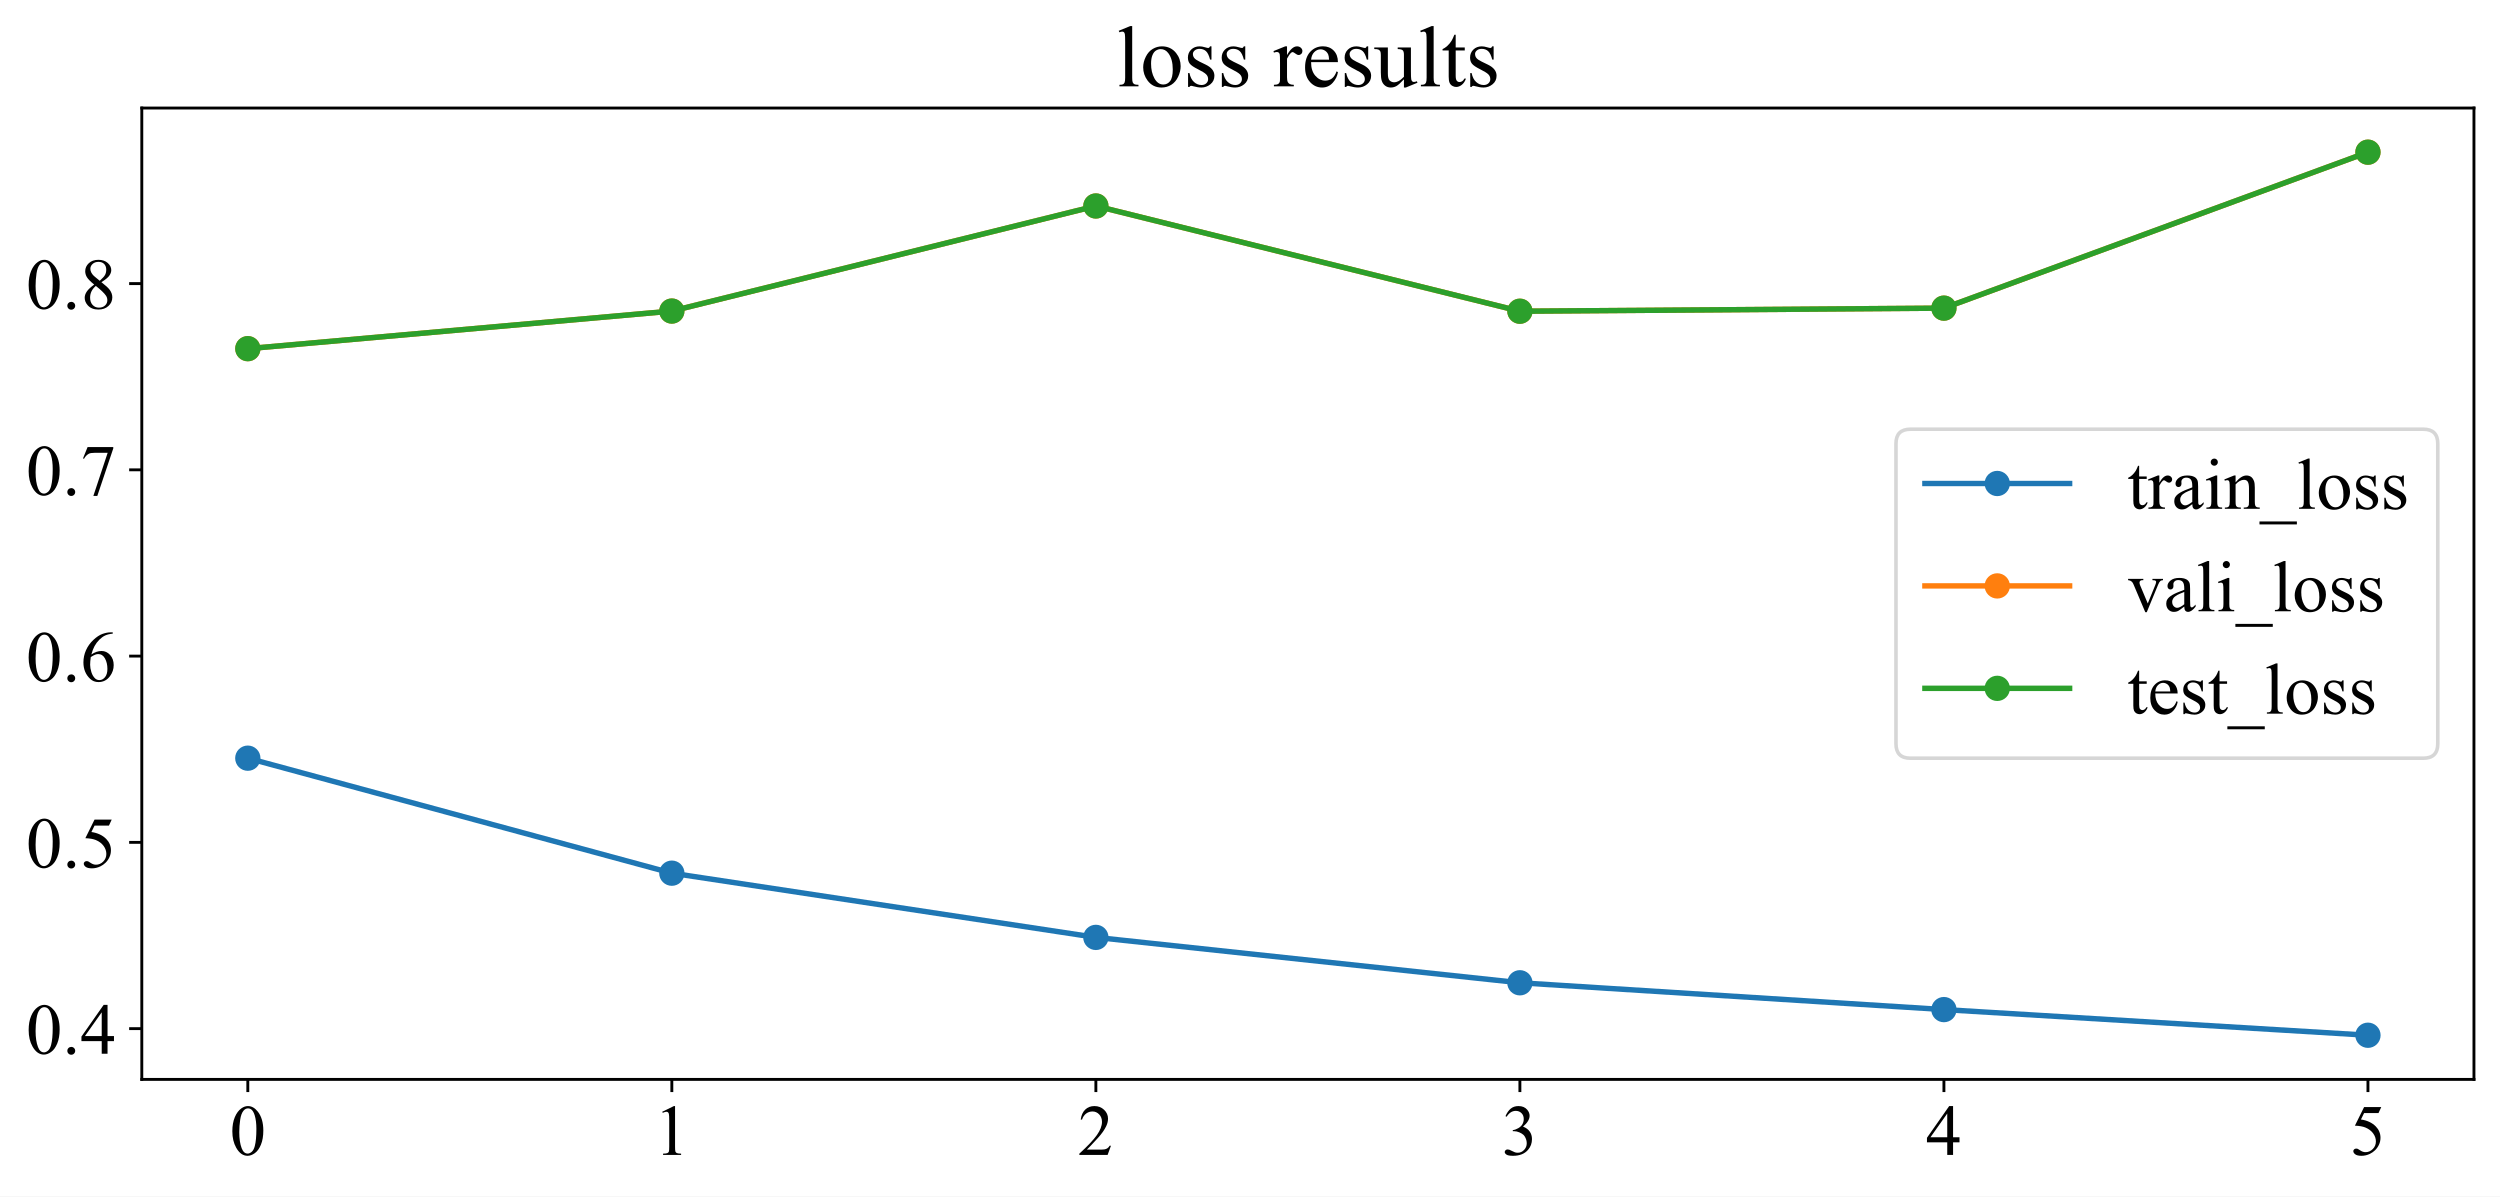
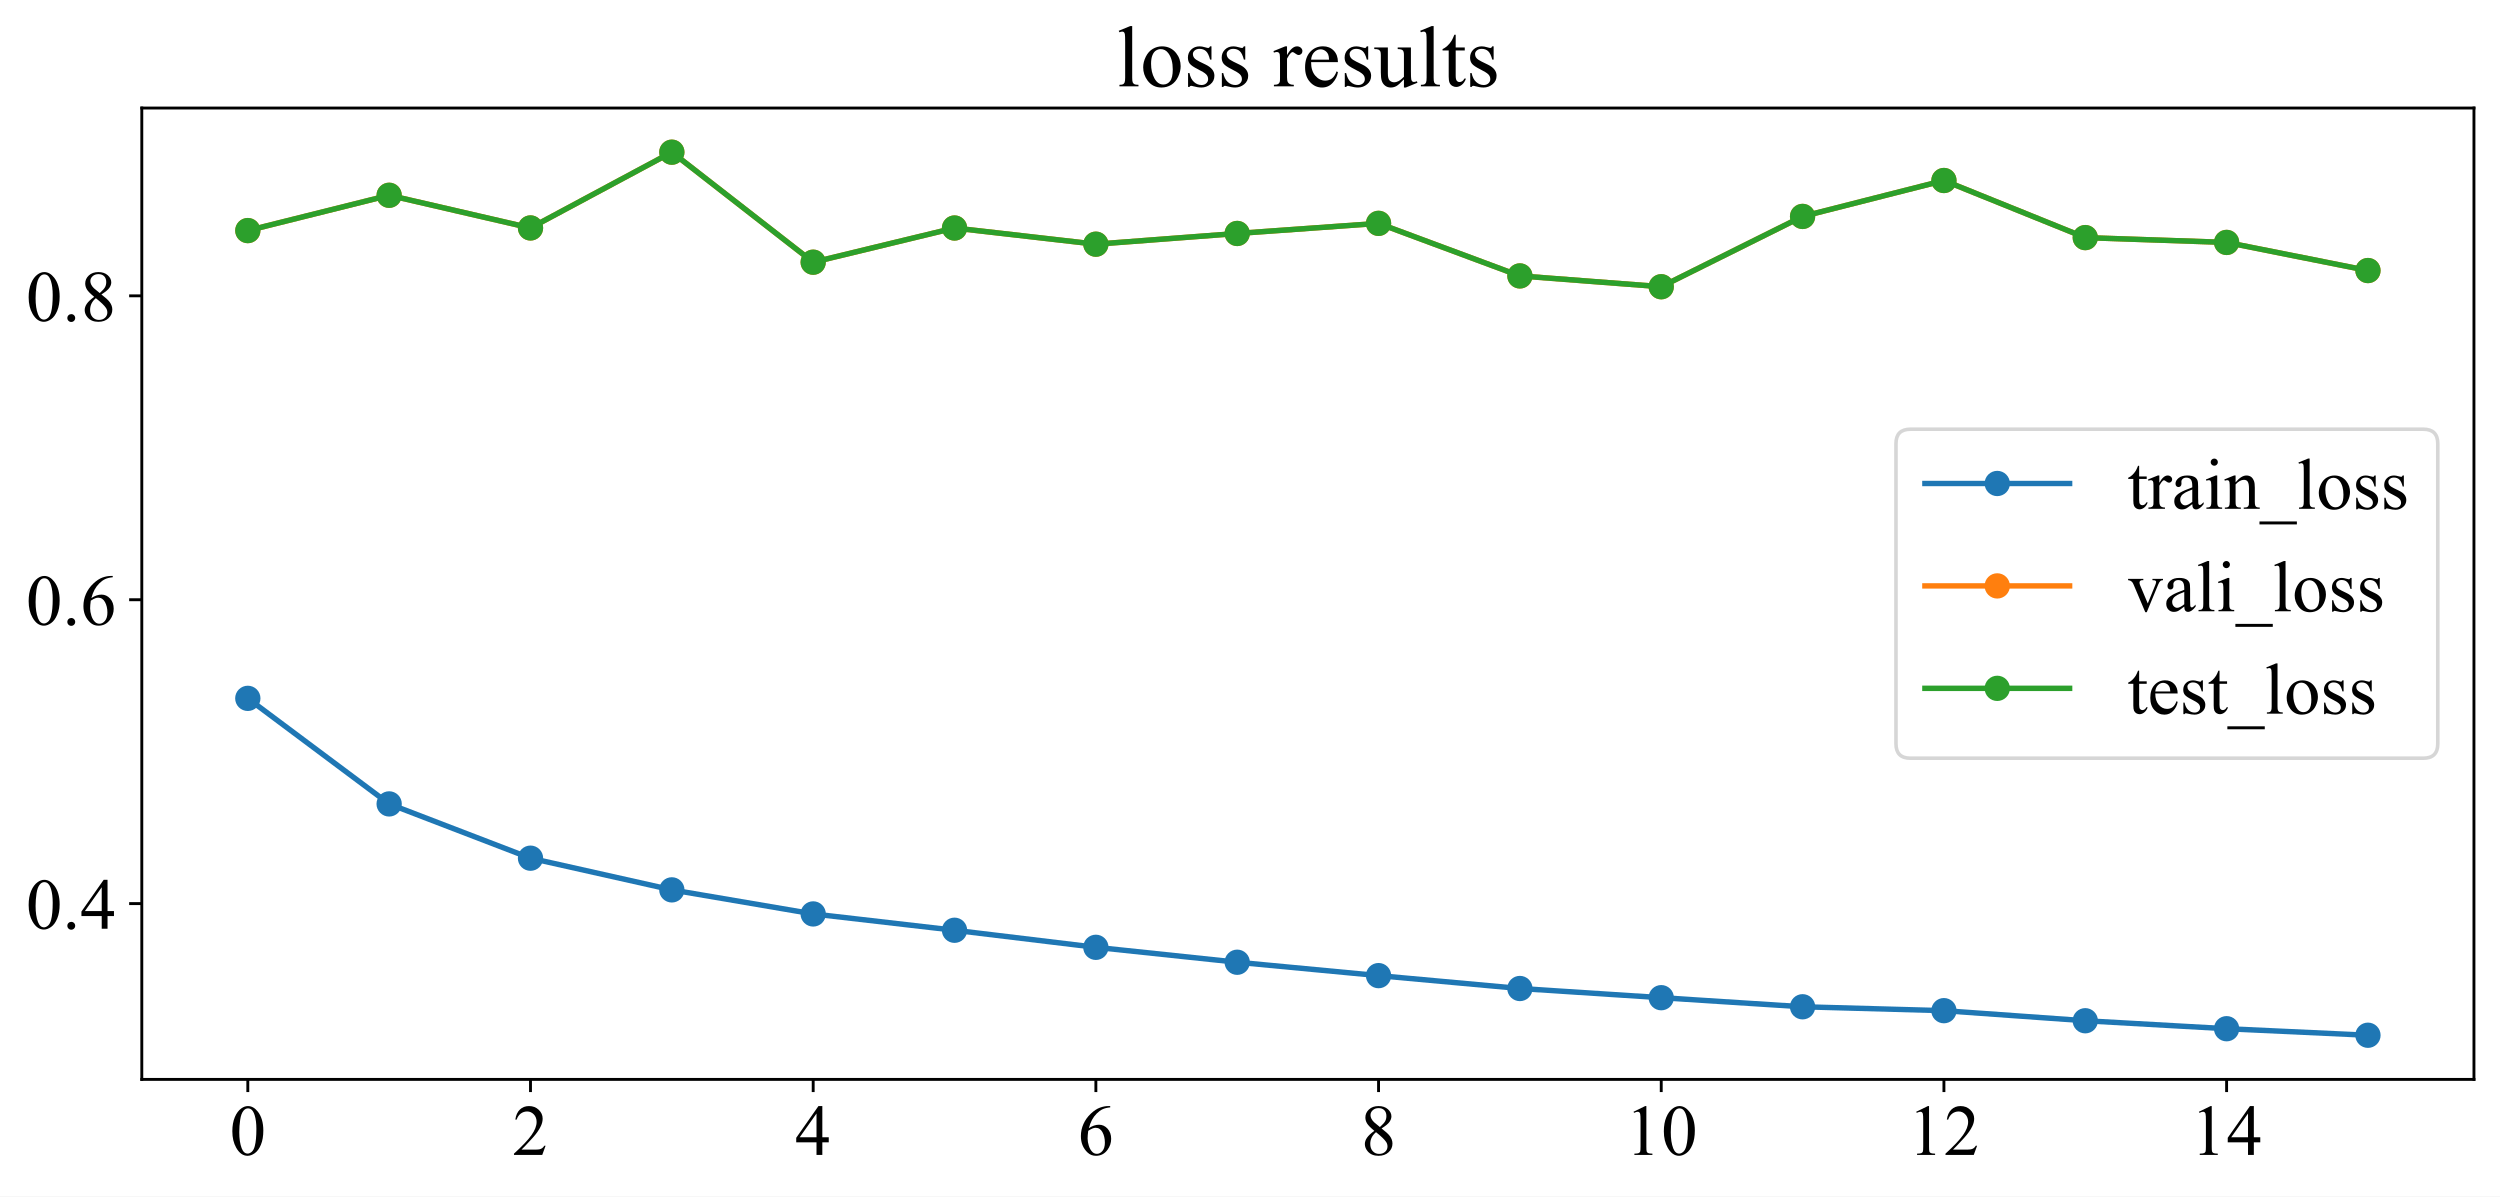
<svg xmlns="http://www.w3.org/2000/svg" xmlns:xlink="http://www.w3.org/1999/xlink" width="691.09pt" height="330.751pt" viewBox="0 0 691.09 330.751" version="1.1">
  <defs>
    <style type="text/css">*{stroke-linejoin: round; stroke-linecap: butt}</style>
  </defs>
  <g id="figure_1">
    <g id="patch_1">
      <path d="M 0 330.751  L 691.09 330.751  L 691.09 0  L 0 0  z " style="fill: #ffffff" />
    </g>
    <g id="axes_1">
      <g id="patch_2">
        <path d="M 39.2 298.385  L 683.89 298.385  L 683.89 29.865  L 39.2 29.865  z " style="fill: #ffffff" />
      </g>
      <g id="matplotlib.axis_1">
        <g id="xtick_1">
          <g id="line2d_1">
            <defs>
-               <path id="m1869de988a" d="M 0 0  L 0 3.5  " style="stroke: #000000; stroke-width: 0.8" />
+               <path id="mf4664dac27" d="M 0 0  L 0 3.5  " style="stroke: #000000; stroke-width: 0.8" />
            </defs>
            <g>
-               <use xlink:href="#m1869de988a" x="68.504" y="298.385" style="stroke: #000000; stroke-width: 0.8" />
+               <use xlink:href="#mf4664dac27" x="68.504" y="298.385" style="stroke: #000000; stroke-width: 0.8" />
            </g>
          </g>
          <g id="text_1">
            <g transform="translate(63.50409 319.2725) scale(0.2 -0.2)">
              <defs>
                <path id="TimesNewRomanPSMT-30" d="M 231 2094  Q 231 2819 450 3342  Q 669 3866 1031 4122  Q 1313 4325 1613 4325  Q 2100 4325 2488 3828  Q 2972 3213 2972 2159  Q 2972 1422 2759 906  Q 2547 391 2217 158  Q 1888 -75 1581 -75  Q 975 -75 572 641  Q 231 1244 231 2094  z M 844 2016  Q 844 1141 1059 588  Q 1238 122 1591 122  Q 1759 122 1940 273  Q 2122 425 2216 781  Q 2359 1319 2359 2297  Q 2359 3022 2209 3506  Q 2097 3866 1919 4016  Q 1791 4119 1609 4119  Q 1397 4119 1231 3928  Q 1006 3669 925 3112  Q 844 2556 844 2016  z " transform="scale(0.015625)" />
              </defs>
              <use xlink:href="#TimesNewRomanPSMT-30" />
            </g>
          </g>
        </g>
        <g id="xtick_2">
          <g id="line2d_2">
            <g>
-               <use xlink:href="#m1869de988a" x="185.72" y="298.385" style="stroke: #000000; stroke-width: 0.8" />
+               <use xlink:href="#mf4664dac27" x="146.648" y="298.385" style="stroke: #000000; stroke-width: 0.8" />
            </g>
          </g>
          <g id="text_2">
-             <g transform="translate(180.7205 319.2725) scale(0.2 -0.2)">
-               <defs>
-                 <path id="TimesNewRomanPSMT-31" d="M 750 3822  L 1781 4325  L 1884 4325  L 1884 747  Q 1884 391 1914 303  Q 1944 216 2037 169  Q 2131 122 2419 116  L 2419 0  L 825 0  L 825 116  Q 1125 122 1212 167  Q 1300 213 1334 289  Q 1369 366 1369 747  L 1369 3034  Q 1369 3497 1338 3628  Q 1316 3728 1258 3775  Q 1200 3822 1119 3822  Q 1003 3822 797 3725  L 750 3822  z " transform="scale(0.015625)" />
-               </defs>
-               <use xlink:href="#TimesNewRomanPSMT-31" />
+             <g transform="translate(141.6483 319.2725) scale(0.2 -0.2)">
+               <defs>
+                 <path id="TimesNewRomanPSMT-32" d="M 2934 816  L 2638 0  L 138 0  L 138 116  Q 1241 1122 1691 1759  Q 2141 2397 2141 2925  Q 2141 3328 1894 3587  Q 1647 3847 1303 3847  Q 991 3847 742 3664  Q 494 3481 375 3128  L 259 3128  Q 338 3706 661 4015  Q 984 4325 1469 4325  Q 1984 4325 2329 3994  Q 2675 3663 2675 3213  Q 2675 2891 2525 2569  Q 2294 2063 1775 1497  Q 997 647 803 472  L 1909 472  Q 2247 472 2383 497  Q 2519 522 2628 598  Q 2738 675 2819 816  L 2934 816  z " transform="scale(0.015625)" />
+               </defs>
+               <use xlink:href="#TimesNewRomanPSMT-32" />
            </g>
          </g>
        </g>
        <g id="xtick_3">
          <g id="line2d_3">
            <g>
-               <use xlink:href="#m1869de988a" x="302.937" y="298.385" style="stroke: #000000; stroke-width: 0.8" />
+               <use xlink:href="#mf4664dac27" x="224.793" y="298.385" style="stroke: #000000; stroke-width: 0.8" />
            </g>
          </g>
          <g id="text_3">
-             <g transform="translate(297.9368 319.2725) scale(0.2 -0.2)">
-               <defs>
-                 <path id="TimesNewRomanPSMT-32" d="M 2934 816  L 2638 0  L 138 0  L 138 116  Q 1241 1122 1691 1759  Q 2141 2397 2141 2925  Q 2141 3328 1894 3587  Q 1647 3847 1303 3847  Q 991 3847 742 3664  Q 494 3481 375 3128  L 259 3128  Q 338 3706 661 4015  Q 984 4325 1469 4325  Q 1984 4325 2329 3994  Q 2675 3663 2675 3213  Q 2675 2891 2525 2569  Q 2294 2063 1775 1497  Q 997 647 803 472  L 1909 472  Q 2247 472 2383 497  Q 2519 522 2628 598  Q 2738 675 2819 816  L 2934 816  z " transform="scale(0.015625)" />
-               </defs>
-               <use xlink:href="#TimesNewRomanPSMT-32" />
+             <g transform="translate(219.7926 319.2725) scale(0.2 -0.2)">
+               <defs>
+                 <path id="TimesNewRomanPSMT-34" d="M 2978 1563  L 2978 1119  L 2409 1119  L 2409 0  L 1894 0  L 1894 1119  L 100 1119  L 100 1519  L 2066 4325  L 2409 4325  L 2409 1563  L 2978 1563  z M 1894 1563  L 1894 3666  L 406 1563  L 1894 1563  z " transform="scale(0.015625)" />
+               </defs>
+               <use xlink:href="#TimesNewRomanPSMT-34" />
            </g>
          </g>
        </g>
        <g id="xtick_4">
          <g id="line2d_4">
            <g>
-               <use xlink:href="#m1869de988a" x="420.153" y="298.385" style="stroke: #000000; stroke-width: 0.8" />
+               <use xlink:href="#mf4664dac27" x="302.937" y="298.385" style="stroke: #000000; stroke-width: 0.8" />
            </g>
          </g>
          <g id="text_4">
-             <g transform="translate(415.1532 319.2725) scale(0.2 -0.2)">
-               <defs>
-                 <path id="TimesNewRomanPSMT-33" d="M 325 3431  Q 506 3859 782 4092  Q 1059 4325 1472 4325  Q 1981 4325 2253 3994  Q 2459 3747 2459 3466  Q 2459 3003 1878 2509  Q 2269 2356 2469 2072  Q 2669 1788 2669 1403  Q 2669 853 2319 450  Q 1863 -75 997 -75  Q 569 -75 414 31  Q 259 138 259 259  Q 259 350 332 419  Q 406 488 509 488  Q 588 488 669 463  Q 722 447 909 348  Q 1097 250 1169 231  Q 1284 197 1416 197  Q 1734 197 1970 444  Q 2206 691 2206 1028  Q 2206 1275 2097 1509  Q 2016 1684 1919 1775  Q 1784 1900 1550 2001  Q 1316 2103 1072 2103  L 972 2103  L 972 2197  Q 1219 2228 1467 2375  Q 1716 2522 1828 2728  Q 1941 2934 1941 3181  Q 1941 3503 1739 3701  Q 1538 3900 1238 3900  Q 753 3900 428 3381  L 325 3431  z " transform="scale(0.015625)" />
-               </defs>
-               <use xlink:href="#TimesNewRomanPSMT-33" />
+             <g transform="translate(297.9368 319.2725) scale(0.2 -0.2)">
+               <defs>
+                 <path id="TimesNewRomanPSMT-36" d="M 2869 4325  L 2869 4209  Q 2456 4169 2195 4045  Q 1934 3922 1679 3669  Q 1425 3416 1258 3105  Q 1091 2794 978 2366  Q 1428 2675 1881 2675  Q 2316 2675 2634 2325  Q 2953 1975 2953 1425  Q 2953 894 2631 456  Q 2244 -75 1606 -75  Q 1172 -75 869 213  Q 275 772 275 1663  Q 275 2231 503 2743  Q 731 3256 1154 3653  Q 1578 4050 1965 4187  Q 2353 4325 2688 4325  L 2869 4325  z M 925 2138  Q 869 1716 869 1456  Q 869 1156 980 804  Q 1091 453 1309 247  Q 1469 100 1697 100  Q 1969 100 2183 356  Q 2397 613 2397 1088  Q 2397 1622 2184 2012  Q 1972 2403 1581 2403  Q 1463 2403 1327 2353  Q 1191 2303 925 2138  z " transform="scale(0.015625)" />
+               </defs>
+               <use xlink:href="#TimesNewRomanPSMT-36" />
            </g>
          </g>
        </g>
        <g id="xtick_5">
          <g id="line2d_5">
            <g>
-               <use xlink:href="#m1869de988a" x="537.37" y="298.385" style="stroke: #000000; stroke-width: 0.8" />
+               <use xlink:href="#mf4664dac27" x="381.081" y="298.385" style="stroke: #000000; stroke-width: 0.8" />
            </g>
          </g>
          <g id="text_5">
-             <g transform="translate(532.3695 319.2725) scale(0.2 -0.2)">
-               <defs>
-                 <path id="TimesNewRomanPSMT-34" d="M 2978 1563  L 2978 1119  L 2409 1119  L 2409 0  L 1894 0  L 1894 1119  L 100 1119  L 100 1519  L 2066 4325  L 2409 4325  L 2409 1563  L 2978 1563  z M 1894 1563  L 1894 3666  L 406 1563  L 1894 1563  z " transform="scale(0.015625)" />
-               </defs>
-               <use xlink:href="#TimesNewRomanPSMT-34" />
+             <g transform="translate(376.0811 319.2725) scale(0.2 -0.2)">
+               <defs>
+                 <path id="TimesNewRomanPSMT-38" d="M 1228 2134  Q 725 2547 579 2797  Q 434 3047 434 3316  Q 434 3728 753 4026  Q 1072 4325 1600 4325  Q 2113 4325 2425 4047  Q 2738 3769 2738 3413  Q 2738 3175 2569 2928  Q 2400 2681 1866 2347  Q 2416 1922 2594 1678  Q 2831 1359 2831 1006  Q 2831 559 2490 242  Q 2150 -75 1597 -75  Q 994 -75 656 303  Q 388 606 388 966  Q 388 1247 577 1523  Q 766 1800 1228 2134  z M 1719 2469  Q 2094 2806 2194 3001  Q 2294 3197 2294 3444  Q 2294 3772 2109 3958  Q 1925 4144 1606 4144  Q 1288 4144 1088 3959  Q 888 3775 888 3528  Q 888 3366 970 3203  Q 1053 3041 1206 2894  L 1719 2469  z M 1375 2016  Q 1116 1797 991 1539  Q 866 1281 866 981  Q 866 578 1086 336  Q 1306 94 1647 94  Q 1984 94 2187 284  Q 2391 475 2391 747  Q 2391 972 2272 1150  Q 2050 1481 1375 2016  z " transform="scale(0.015625)" />
+               </defs>
+               <use xlink:href="#TimesNewRomanPSMT-38" />
            </g>
          </g>
        </g>
        <g id="xtick_6">
          <g id="line2d_6">
            <g>
-               <use xlink:href="#m1869de988a" x="654.586" y="298.385" style="stroke: #000000; stroke-width: 0.8" />
+               <use xlink:href="#mf4664dac27" x="459.225" y="298.385" style="stroke: #000000; stroke-width: 0.8" />
            </g>
          </g>
          <g id="text_6">
-             <g transform="translate(649.5859 319.2725) scale(0.2 -0.2)">
-               <defs>
-                 <path id="TimesNewRomanPSMT-35" d="M 2778 4238  L 2534 3706  L 1259 3706  L 981 3138  Q 1809 3016 2294 2522  Q 2709 2097 2709 1522  Q 2709 1188 2573 903  Q 2438 619 2231 419  Q 2025 219 1772 97  Q 1413 -75 1034 -75  Q 653 -75 479 54  Q 306 184 306 341  Q 306 428 378 495  Q 450 563 559 563  Q 641 563 702 538  Q 763 513 909 409  Q 1144 247 1384 247  Q 1750 247 2026 523  Q 2303 800 2303 1197  Q 2303 1581 2056 1914  Q 1809 2247 1375 2428  Q 1034 2569 447 2591  L 1259 4238  L 2778 4238  z " transform="scale(0.015625)" />
-               </defs>
-               <use xlink:href="#TimesNewRomanPSMT-35" />
+             <g transform="translate(449.2253 319.2725) scale(0.2 -0.2)">
+               <defs>
+                 <path id="TimesNewRomanPSMT-31" d="M 750 3822  L 1781 4325  L 1884 4325  L 1884 747  Q 1884 391 1914 303  Q 1944 216 2037 169  Q 2131 122 2419 116  L 2419 0  L 825 0  L 825 116  Q 1125 122 1212 167  Q 1300 213 1334 289  Q 1369 366 1369 747  L 1369 3034  Q 1369 3497 1338 3628  Q 1316 3728 1258 3775  Q 1200 3822 1119 3822  Q 1003 3822 797 3725  L 750 3822  z " transform="scale(0.015625)" />
+               </defs>
+               <use xlink:href="#TimesNewRomanPSMT-31" />
+               <use xlink:href="#TimesNewRomanPSMT-30" x="50" />
+             </g>
+           </g>
+         </g>
+         <g id="xtick_7">
+           <g id="line2d_7">
+             <g>
+               <use xlink:href="#mf4664dac27" x="537.37" y="298.385" style="stroke: #000000; stroke-width: 0.8" />
+             </g>
+           </g>
+           <g id="text_7">
+             <g transform="translate(527.3695 319.2725) scale(0.2 -0.2)">
+               <use xlink:href="#TimesNewRomanPSMT-31" />
+               <use xlink:href="#TimesNewRomanPSMT-32" x="50" />
+             </g>
+           </g>
+         </g>
+         <g id="xtick_8">
+           <g id="line2d_8">
+             <g>
+               <use xlink:href="#mf4664dac27" x="615.514" y="298.385" style="stroke: #000000; stroke-width: 0.8" />
+             </g>
+           </g>
+           <g id="text_8">
+             <g transform="translate(605.5138 319.2725) scale(0.2 -0.2)">
+               <use xlink:href="#TimesNewRomanPSMT-31" />
+               <use xlink:href="#TimesNewRomanPSMT-34" x="50" />
            </g>
          </g>
        </g>
      </g>
      <g id="matplotlib.axis_2">
        <g id="ytick_1">
-           <g id="line2d_7">
+           <g id="line2d_9">
            <defs>
-               <path id="m73ddacbae9" d="M 0 0  L -3.5 0  " style="stroke: #000000; stroke-width: 0.8" />
+               <path id="m2945aec5db" d="M 0 0  L -3.5 0  " style="stroke: #000000; stroke-width: 0.8" />
            </defs>
            <g>
-               <use xlink:href="#m73ddacbae9" x="39.2" y="284.352" style="stroke: #000000; stroke-width: 0.8" />
-             </g>
-           </g>
-           <g id="text_7">
-             <g transform="translate(7.2 291.2953) scale(0.2 -0.2)">
+               <use xlink:href="#m2945aec5db" x="39.2" y="249.787" style="stroke: #000000; stroke-width: 0.8" />
+             </g>
+           </g>
+           <g id="text_9">
+             <g transform="translate(7.2 256.731) scale(0.2 -0.2)">
              <defs>
                <path id="TimesNewRomanPSMT-2e" d="M 800 606  Q 947 606 1047 504  Q 1147 403 1147 259  Q 1147 116 1045 14  Q 944 -88 800 -88  Q 656 -88 554 14  Q 453 116 453 259  Q 453 406 554 506  Q 656 606 800 606  z " transform="scale(0.015625)" />
              </defs>
              <use xlink:href="#TimesNewRomanPSMT-30" />
              <use xlink:href="#TimesNewRomanPSMT-2e" x="50" />
              <use xlink:href="#TimesNewRomanPSMT-34" x="75" />
            </g>
          </g>
        </g>
        <g id="ytick_2">
-           <g id="line2d_8">
-             <g>
-               <use xlink:href="#m73ddacbae9" x="39.2" y="232.862" style="stroke: #000000; stroke-width: 0.8" />
-             </g>
-           </g>
-           <g id="text_8">
-             <g transform="translate(7.2 239.806) scale(0.2 -0.2)">
-               <use xlink:href="#TimesNewRomanPSMT-30" />
-               <use xlink:href="#TimesNewRomanPSMT-2e" x="50" />
-               <use xlink:href="#TimesNewRomanPSMT-35" x="75" />
-             </g>
-           </g>
-         </g>
-         <g id="ytick_3">
-           <g id="line2d_9">
-             <g>
-               <use xlink:href="#m73ddacbae9" x="39.2" y="181.373" style="stroke: #000000; stroke-width: 0.8" />
-             </g>
-           </g>
-           <g id="text_9">
-             <g transform="translate(7.2 188.3167) scale(0.2 -0.2)">
-               <defs>
-                 <path id="TimesNewRomanPSMT-36" d="M 2869 4325  L 2869 4209  Q 2456 4169 2195 4045  Q 1934 3922 1679 3669  Q 1425 3416 1258 3105  Q 1091 2794 978 2366  Q 1428 2675 1881 2675  Q 2316 2675 2634 2325  Q 2953 1975 2953 1425  Q 2953 894 2631 456  Q 2244 -75 1606 -75  Q 1172 -75 869 213  Q 275 772 275 1663  Q 275 2231 503 2743  Q 731 3256 1154 3653  Q 1578 4050 1965 4187  Q 2353 4325 2688 4325  L 2869 4325  z M 925 2138  Q 869 1716 869 1456  Q 869 1156 980 804  Q 1091 453 1309 247  Q 1469 100 1697 100  Q 1969 100 2183 356  Q 2397 613 2397 1088  Q 2397 1622 2184 2012  Q 1972 2403 1581 2403  Q 1463 2403 1327 2353  Q 1191 2303 925 2138  z " transform="scale(0.015625)" />
-               </defs>
+           <g id="line2d_10">
+             <g>
+               <use xlink:href="#m2945aec5db" x="39.2" y="165.786" style="stroke: #000000; stroke-width: 0.8" />
+             </g>
+           </g>
+           <g id="text_10">
+             <g transform="translate(7.2 172.7296) scale(0.2 -0.2)">
              <use xlink:href="#TimesNewRomanPSMT-30" />
              <use xlink:href="#TimesNewRomanPSMT-2e" x="50" />
              <use xlink:href="#TimesNewRomanPSMT-36" x="75" />
            </g>
          </g>
        </g>
-         <g id="ytick_4">
-           <g id="line2d_10">
-             <g>
-               <use xlink:href="#m73ddacbae9" x="39.2" y="129.884" style="stroke: #000000; stroke-width: 0.8" />
-             </g>
-           </g>
-           <g id="text_10">
-             <g transform="translate(7.2 136.8274) scale(0.2 -0.2)">
-               <defs>
-                 <path id="TimesNewRomanPSMT-37" d="M 644 4238  L 2916 4238  L 2916 4119  L 1503 -88  L 1153 -88  L 2419 3728  L 1253 3728  Q 900 3728 750 3644  Q 488 3500 328 3200  L 238 3234  L 644 4238  z " transform="scale(0.015625)" />
-               </defs>
-               <use xlink:href="#TimesNewRomanPSMT-30" />
-               <use xlink:href="#TimesNewRomanPSMT-2e" x="50" />
-               <use xlink:href="#TimesNewRomanPSMT-37" x="75" />
-             </g>
-           </g>
-         </g>
-         <g id="ytick_5">
+         <g id="ytick_3">
          <g id="line2d_11">
            <g>
-               <use xlink:href="#m73ddacbae9" x="39.2" y="78.394" style="stroke: #000000; stroke-width: 0.8" />
+               <use xlink:href="#m2945aec5db" x="39.2" y="81.784" style="stroke: #000000; stroke-width: 0.8" />
            </g>
          </g>
          <g id="text_11">
-             <g transform="translate(7.2 85.33814) scale(0.2 -0.2)">
-               <defs>
-                 <path id="TimesNewRomanPSMT-38" d="M 1228 2134  Q 725 2547 579 2797  Q 434 3047 434 3316  Q 434 3728 753 4026  Q 1072 4325 1600 4325  Q 2113 4325 2425 4047  Q 2738 3769 2738 3413  Q 2738 3175 2569 2928  Q 2400 2681 1866 2347  Q 2416 1922 2594 1678  Q 2831 1359 2831 1006  Q 2831 559 2490 242  Q 2150 -75 1597 -75  Q 994 -75 656 303  Q 388 606 388 966  Q 388 1247 577 1523  Q 766 1800 1228 2134  z M 1719 2469  Q 2094 2806 2194 3001  Q 2294 3197 2294 3444  Q 2294 3772 2109 3958  Q 1925 4144 1606 4144  Q 1288 4144 1088 3959  Q 888 3775 888 3528  Q 888 3366 970 3203  Q 1053 3041 1206 2894  L 1719 2469  z M 1375 2016  Q 1116 1797 991 1539  Q 866 1281 866 981  Q 866 578 1086 336  Q 1306 94 1647 94  Q 1984 94 2187 284  Q 2391 475 2391 747  Q 2391 972 2272 1150  Q 2050 1481 1375 2016  z " transform="scale(0.015625)" />
-               </defs>
+             <g transform="translate(7.2 88.72811) scale(0.2 -0.2)">
              <use xlink:href="#TimesNewRomanPSMT-30" />
              <use xlink:href="#TimesNewRomanPSMT-2e" x="50" />
              <use xlink:href="#TimesNewRomanPSMT-38" x="75" />
            </g>
          </g>
        </g>
      </g>
      <g id="line2d_12">
-         <path d="M 68.504 209.589  L 185.72 241.379  L 302.937 259.13  L 420.153 271.676  L 537.37 279.089  L 654.586 286.18  " clip-path="url(#pbd0ec3afea)" style="fill: none; stroke: #1f77b4; stroke-width: 1.5; stroke-linecap: square" />
+         <path d="M 68.504 193.051  L 107.576 222.231  L 146.648 237.235  L 185.72 245.993  L 224.793 252.646  L 263.865 257.157  L 302.937 261.875  L 342.009 266  L 381.081 269.698  L 420.153 273.259  L 459.225 275.798  L 498.297 278.31  L 537.37 279.385  L 576.442 282.172  L 615.514 284.375  L 654.586 286.18  " clip-path="url(#p3dda817170)" style="fill: none; stroke: #1f77b4; stroke-width: 1.5; stroke-linecap: square" />
        <defs>
-           <path id="m044baeaef3" d="M 0 3  C 0.796 3 1.559 2.684 2.121 2.121  C 2.684 1.559 3 0.796 3 0  C 3 -0.796 2.684 -1.559 2.121 -2.121  C 1.559 -2.684 0.796 -3 0 -3  C -0.796 -3 -1.559 -2.684 -2.121 -2.121  C -2.684 -1.559 -3 -0.796 -3 0  C -3 0.796 -2.684 1.559 -2.121 2.121  C -1.559 2.684 -0.796 3 0 3  z " style="stroke: #1f77b4" />
+           <path id="m3fea35e88d" d="M 0 3  C 0.796 3 1.559 2.684 2.121 2.121  C 2.684 1.559 3 0.796 3 0  C 3 -0.796 2.684 -1.559 2.121 -2.121  C 1.559 -2.684 0.796 -3 0 -3  C -0.796 -3 -1.559 -2.684 -2.121 -2.121  C -2.684 -1.559 -3 -0.796 -3 0  C -3 0.796 -2.684 1.559 -2.121 2.121  C -1.559 2.684 -0.796 3 0 3  z " style="stroke: #1f77b4" />
        </defs>
-         <g clip-path="url(#pbd0ec3afea)">
-           <use xlink:href="#m044baeaef3" x="68.504" y="209.589" style="fill: #1f77b4; stroke: #1f77b4" />
-           <use xlink:href="#m044baeaef3" x="185.72" y="241.379" style="fill: #1f77b4; stroke: #1f77b4" />
-           <use xlink:href="#m044baeaef3" x="302.937" y="259.13" style="fill: #1f77b4; stroke: #1f77b4" />
-           <use xlink:href="#m044baeaef3" x="420.153" y="271.676" style="fill: #1f77b4; stroke: #1f77b4" />
-           <use xlink:href="#m044baeaef3" x="537.37" y="279.089" style="fill: #1f77b4; stroke: #1f77b4" />
-           <use xlink:href="#m044baeaef3" x="654.586" y="286.18" style="fill: #1f77b4; stroke: #1f77b4" />
+         <g clip-path="url(#p3dda817170)">
+           <use xlink:href="#m3fea35e88d" x="68.504" y="193.051" style="fill: #1f77b4; stroke: #1f77b4" />
+           <use xlink:href="#m3fea35e88d" x="107.576" y="222.231" style="fill: #1f77b4; stroke: #1f77b4" />
+           <use xlink:href="#m3fea35e88d" x="146.648" y="237.235" style="fill: #1f77b4; stroke: #1f77b4" />
+           <use xlink:href="#m3fea35e88d" x="185.72" y="245.993" style="fill: #1f77b4; stroke: #1f77b4" />
+           <use xlink:href="#m3fea35e88d" x="224.793" y="252.646" style="fill: #1f77b4; stroke: #1f77b4" />
+           <use xlink:href="#m3fea35e88d" x="263.865" y="257.157" style="fill: #1f77b4; stroke: #1f77b4" />
+           <use xlink:href="#m3fea35e88d" x="302.937" y="261.875" style="fill: #1f77b4; stroke: #1f77b4" />
+           <use xlink:href="#m3fea35e88d" x="342.009" y="266" style="fill: #1f77b4; stroke: #1f77b4" />
+           <use xlink:href="#m3fea35e88d" x="381.081" y="269.698" style="fill: #1f77b4; stroke: #1f77b4" />
+           <use xlink:href="#m3fea35e88d" x="420.153" y="273.259" style="fill: #1f77b4; stroke: #1f77b4" />
+           <use xlink:href="#m3fea35e88d" x="459.225" y="275.798" style="fill: #1f77b4; stroke: #1f77b4" />
+           <use xlink:href="#m3fea35e88d" x="498.297" y="278.31" style="fill: #1f77b4; stroke: #1f77b4" />
+           <use xlink:href="#m3fea35e88d" x="537.37" y="279.385" style="fill: #1f77b4; stroke: #1f77b4" />
+           <use xlink:href="#m3fea35e88d" x="576.442" y="282.172" style="fill: #1f77b4; stroke: #1f77b4" />
+           <use xlink:href="#m3fea35e88d" x="615.514" y="284.375" style="fill: #1f77b4; stroke: #1f77b4" />
+           <use xlink:href="#m3fea35e88d" x="654.586" y="286.18" style="fill: #1f77b4; stroke: #1f77b4" />
        </g>
      </g>
      <g id="line2d_13">
-         <path d="M 68.504 96.383  L 185.72 85.988  L 302.937 56.94  L 420.153 86.035  L 537.37 85.179  L 654.586 42.07  " clip-path="url(#pbd0ec3afea)" style="fill: none; stroke: #ff7f0e; stroke-width: 1.5; stroke-linecap: square" />
+         <path d="M 68.504 63.743  L 107.576 53.983  L 146.648 63.013  L 185.72 42.07  L 224.793 72.48  L 263.865 63.03  L 302.937 67.503  L 342.009 64.538  L 381.081 61.743  L 420.153 76.273  L 459.225 79.263  L 498.297 59.827  L 537.37 49.898  L 576.442 65.683  L 615.514 67.015  L 654.586 74.79  " clip-path="url(#p3dda817170)" style="fill: none; stroke: #ff7f0e; stroke-width: 1.5; stroke-linecap: square" />
        <defs>
-           <path id="m7de83d73a1" d="M 0 3  C 0.796 3 1.559 2.684 2.121 2.121  C 2.684 1.559 3 0.796 3 0  C 3 -0.796 2.684 -1.559 2.121 -2.121  C 1.559 -2.684 0.796 -3 0 -3  C -0.796 -3 -1.559 -2.684 -2.121 -2.121  C -2.684 -1.559 -3 -0.796 -3 0  C -3 0.796 -2.684 1.559 -2.121 2.121  C -1.559 2.684 -0.796 3 0 3  z " style="stroke: #ff7f0e" />
+           <path id="m551761ae92" d="M 0 3  C 0.796 3 1.559 2.684 2.121 2.121  C 2.684 1.559 3 0.796 3 0  C 3 -0.796 2.684 -1.559 2.121 -2.121  C 1.559 -2.684 0.796 -3 0 -3  C -0.796 -3 -1.559 -2.684 -2.121 -2.121  C -2.684 -1.559 -3 -0.796 -3 0  C -3 0.796 -2.684 1.559 -2.121 2.121  C -1.559 2.684 -0.796 3 0 3  z " style="stroke: #ff7f0e" />
        </defs>
-         <g clip-path="url(#pbd0ec3afea)">
-           <use xlink:href="#m7de83d73a1" x="68.504" y="96.383" style="fill: #ff7f0e; stroke: #ff7f0e" />
-           <use xlink:href="#m7de83d73a1" x="185.72" y="85.988" style="fill: #ff7f0e; stroke: #ff7f0e" />
-           <use xlink:href="#m7de83d73a1" x="302.937" y="56.94" style="fill: #ff7f0e; stroke: #ff7f0e" />
-           <use xlink:href="#m7de83d73a1" x="420.153" y="86.035" style="fill: #ff7f0e; stroke: #ff7f0e" />
-           <use xlink:href="#m7de83d73a1" x="537.37" y="85.179" style="fill: #ff7f0e; stroke: #ff7f0e" />
-           <use xlink:href="#m7de83d73a1" x="654.586" y="42.07" style="fill: #ff7f0e; stroke: #ff7f0e" />
+         <g clip-path="url(#p3dda817170)">
+           <use xlink:href="#m551761ae92" x="68.504" y="63.743" style="fill: #ff7f0e; stroke: #ff7f0e" />
+           <use xlink:href="#m551761ae92" x="107.576" y="53.983" style="fill: #ff7f0e; stroke: #ff7f0e" />
+           <use xlink:href="#m551761ae92" x="146.648" y="63.013" style="fill: #ff7f0e; stroke: #ff7f0e" />
+           <use xlink:href="#m551761ae92" x="185.72" y="42.07" style="fill: #ff7f0e; stroke: #ff7f0e" />
+           <use xlink:href="#m551761ae92" x="224.793" y="72.48" style="fill: #ff7f0e; stroke: #ff7f0e" />
+           <use xlink:href="#m551761ae92" x="263.865" y="63.03" style="fill: #ff7f0e; stroke: #ff7f0e" />
+           <use xlink:href="#m551761ae92" x="302.937" y="67.503" style="fill: #ff7f0e; stroke: #ff7f0e" />
+           <use xlink:href="#m551761ae92" x="342.009" y="64.538" style="fill: #ff7f0e; stroke: #ff7f0e" />
+           <use xlink:href="#m551761ae92" x="381.081" y="61.743" style="fill: #ff7f0e; stroke: #ff7f0e" />
+           <use xlink:href="#m551761ae92" x="420.153" y="76.273" style="fill: #ff7f0e; stroke: #ff7f0e" />
+           <use xlink:href="#m551761ae92" x="459.225" y="79.263" style="fill: #ff7f0e; stroke: #ff7f0e" />
+           <use xlink:href="#m551761ae92" x="498.297" y="59.827" style="fill: #ff7f0e; stroke: #ff7f0e" />
+           <use xlink:href="#m551761ae92" x="537.37" y="49.898" style="fill: #ff7f0e; stroke: #ff7f0e" />
+           <use xlink:href="#m551761ae92" x="576.442" y="65.683" style="fill: #ff7f0e; stroke: #ff7f0e" />
+           <use xlink:href="#m551761ae92" x="615.514" y="67.015" style="fill: #ff7f0e; stroke: #ff7f0e" />
+           <use xlink:href="#m551761ae92" x="654.586" y="74.79" style="fill: #ff7f0e; stroke: #ff7f0e" />
        </g>
      </g>
      <g id="line2d_14">
-         <path d="M 68.504 96.383  L 185.72 85.988  L 302.937 56.94  L 420.153 86.035  L 537.37 85.179  L 654.586 42.07  " clip-path="url(#pbd0ec3afea)" style="fill: none; stroke: #2ca02c; stroke-width: 1.5; stroke-linecap: square" />
+         <path d="M 68.504 63.743  L 107.576 53.983  L 146.648 63.013  L 185.72 42.07  L 224.793 72.48  L 263.865 63.03  L 302.937 67.503  L 342.009 64.538  L 381.081 61.743  L 420.153 76.273  L 459.225 79.263  L 498.297 59.827  L 537.37 49.898  L 576.442 65.683  L 615.514 67.015  L 654.586 74.79  " clip-path="url(#p3dda817170)" style="fill: none; stroke: #2ca02c; stroke-width: 1.5; stroke-linecap: square" />
        <defs>
-           <path id="md18f8acac4" d="M 0 3  C 0.796 3 1.559 2.684 2.121 2.121  C 2.684 1.559 3 0.796 3 0  C 3 -0.796 2.684 -1.559 2.121 -2.121  C 1.559 -2.684 0.796 -3 0 -3  C -0.796 -3 -1.559 -2.684 -2.121 -2.121  C -2.684 -1.559 -3 -0.796 -3 0  C -3 0.796 -2.684 1.559 -2.121 2.121  C -1.559 2.684 -0.796 3 0 3  z " style="stroke: #2ca02c" />
+           <path id="m91d5a5bea2" d="M 0 3  C 0.796 3 1.559 2.684 2.121 2.121  C 2.684 1.559 3 0.796 3 0  C 3 -0.796 2.684 -1.559 2.121 -2.121  C 1.559 -2.684 0.796 -3 0 -3  C -0.796 -3 -1.559 -2.684 -2.121 -2.121  C -2.684 -1.559 -3 -0.796 -3 0  C -3 0.796 -2.684 1.559 -2.121 2.121  C -1.559 2.684 -0.796 3 0 3  z " style="stroke: #2ca02c" />
        </defs>
-         <g clip-path="url(#pbd0ec3afea)">
-           <use xlink:href="#md18f8acac4" x="68.504" y="96.383" style="fill: #2ca02c; stroke: #2ca02c" />
-           <use xlink:href="#md18f8acac4" x="185.72" y="85.988" style="fill: #2ca02c; stroke: #2ca02c" />
-           <use xlink:href="#md18f8acac4" x="302.937" y="56.94" style="fill: #2ca02c; stroke: #2ca02c" />
-           <use xlink:href="#md18f8acac4" x="420.153" y="86.035" style="fill: #2ca02c; stroke: #2ca02c" />
-           <use xlink:href="#md18f8acac4" x="537.37" y="85.179" style="fill: #2ca02c; stroke: #2ca02c" />
-           <use xlink:href="#md18f8acac4" x="654.586" y="42.07" style="fill: #2ca02c; stroke: #2ca02c" />
+         <g clip-path="url(#p3dda817170)">
+           <use xlink:href="#m91d5a5bea2" x="68.504" y="63.743" style="fill: #2ca02c; stroke: #2ca02c" />
+           <use xlink:href="#m91d5a5bea2" x="107.576" y="53.983" style="fill: #2ca02c; stroke: #2ca02c" />
+           <use xlink:href="#m91d5a5bea2" x="146.648" y="63.013" style="fill: #2ca02c; stroke: #2ca02c" />
+           <use xlink:href="#m91d5a5bea2" x="185.72" y="42.07" style="fill: #2ca02c; stroke: #2ca02c" />
+           <use xlink:href="#m91d5a5bea2" x="224.793" y="72.48" style="fill: #2ca02c; stroke: #2ca02c" />
+           <use xlink:href="#m91d5a5bea2" x="263.865" y="63.03" style="fill: #2ca02c; stroke: #2ca02c" />
+           <use xlink:href="#m91d5a5bea2" x="302.937" y="67.503" style="fill: #2ca02c; stroke: #2ca02c" />
+           <use xlink:href="#m91d5a5bea2" x="342.009" y="64.538" style="fill: #2ca02c; stroke: #2ca02c" />
+           <use xlink:href="#m91d5a5bea2" x="381.081" y="61.743" style="fill: #2ca02c; stroke: #2ca02c" />
+           <use xlink:href="#m91d5a5bea2" x="420.153" y="76.273" style="fill: #2ca02c; stroke: #2ca02c" />
+           <use xlink:href="#m91d5a5bea2" x="459.225" y="79.263" style="fill: #2ca02c; stroke: #2ca02c" />
+           <use xlink:href="#m91d5a5bea2" x="498.297" y="59.827" style="fill: #2ca02c; stroke: #2ca02c" />
+           <use xlink:href="#m91d5a5bea2" x="537.37" y="49.898" style="fill: #2ca02c; stroke: #2ca02c" />
+           <use xlink:href="#m91d5a5bea2" x="576.442" y="65.683" style="fill: #2ca02c; stroke: #2ca02c" />
+           <use xlink:href="#m91d5a5bea2" x="615.514" y="67.015" style="fill: #2ca02c; stroke: #2ca02c" />
+           <use xlink:href="#m91d5a5bea2" x="654.586" y="74.79" style="fill: #2ca02c; stroke: #2ca02c" />
        </g>
      </g>
      <g id="patch_3">
        <path d="M 39.2 298.385  L 39.2 29.865  " style="fill: none; stroke: #000000; stroke-width: 0.8; stroke-linejoin: miter; stroke-linecap: square" />
      </g>
      <g id="patch_4">
        <path d="M 683.89 298.385  L 683.89 29.865  " style="fill: none; stroke: #000000; stroke-width: 0.8; stroke-linejoin: miter; stroke-linecap: square" />
      </g>
      <g id="patch_5">
        <path d="M 39.2 298.385  L 683.89 298.385  " style="fill: none; stroke: #000000; stroke-width: 0.8; stroke-linejoin: miter; stroke-linecap: square" />
      </g>
      <g id="patch_6">
        <path d="M 39.2 29.865  L 683.89 29.865  " style="fill: none; stroke: #000000; stroke-width: 0.8; stroke-linejoin: miter; stroke-linecap: square" />
      </g>
      <g id="text_12">
        <g transform="translate(308.5387 23.865) scale(0.24 -0.24)">
          <defs>
            <path id="TimesNewRomanPSMT-6c" d="M 1184 4444  L 1184 647  Q 1184 378 1223 290  Q 1263 203 1344 158  Q 1425 113 1647 113  L 1647 0  L 244 0  L 244 113  Q 441 113 512 153  Q 584 194 625 287  Q 666 381 666 647  L 666 3247  Q 666 3731 644 3842  Q 622 3953 573 3993  Q 525 4034 450 4034  Q 369 4034 244 3984  L 191 4094  L 1044 4444  L 1184 4444  z " transform="scale(0.015625)" />
            <path id="TimesNewRomanPSMT-6f" d="M 1600 2947  Q 2250 2947 2644 2453  Q 2978 2031 2978 1484  Q 2978 1100 2793 706  Q 2609 313 2286 112  Q 1963 -88 1566 -88  Q 919 -88 538 428  Q 216 863 216 1403  Q 216 1797 411 2186  Q 606 2575 925 2761  Q 1244 2947 1600 2947  z M 1503 2744  Q 1338 2744 1170 2645  Q 1003 2547 900 2300  Q 797 2053 797 1666  Q 797 1041 1045 587  Q 1294 134 1700 134  Q 2003 134 2200 384  Q 2397 634 2397 1244  Q 2397 2006 2069 2444  Q 1847 2744 1503 2744  z " transform="scale(0.015625)" />
            <path id="TimesNewRomanPSMT-73" d="M 2050 2947  L 2050 1972  L 1947 1972  Q 1828 2431 1642 2597  Q 1456 2763 1169 2763  Q 950 2763 815 2647  Q 681 2531 681 2391  Q 681 2216 781 2091  Q 878 1963 1175 1819  L 1631 1597  Q 2266 1288 2266 781  Q 2266 391 1970 151  Q 1675 -88 1309 -88  Q 1047 -88 709 6  Q 606 38 541 38  Q 469 38 428 -44  L 325 -44  L 325 978  L 428 978  Q 516 541 762 319  Q 1009 97 1316 97  Q 1531 97 1667 223  Q 1803 350 1803 528  Q 1803 744 1651 891  Q 1500 1038 1047 1263  Q 594 1488 453 1669  Q 313 1847 313 2119  Q 313 2472 555 2709  Q 797 2947 1181 2947  Q 1350 2947 1591 2875  Q 1750 2828 1803 2828  Q 1853 2828 1881 2850  Q 1909 2872 1947 2947  L 2050 2947  z " transform="scale(0.015625)" />
            <path id="TimesNewRomanPSMT-20" transform="scale(0.015625)" />
            <path id="TimesNewRomanPSMT-72" d="M 1038 2947  L 1038 2303  Q 1397 2947 1775 2947  Q 1947 2947 2059 2842  Q 2172 2738 2172 2600  Q 2172 2478 2090 2393  Q 2009 2309 1897 2309  Q 1788 2309 1652 2417  Q 1516 2525 1450 2525  Q 1394 2525 1328 2463  Q 1188 2334 1038 2041  L 1038 669  Q 1038 431 1097 309  Q 1138 225 1241 169  Q 1344 113 1538 113  L 1538 0  L 72 0  L 72 113  Q 291 113 397 181  Q 475 231 506 341  Q 522 394 522 644  L 522 1753  Q 522 2253 501 2348  Q 481 2444 426 2487  Q 372 2531 291 2531  Q 194 2531 72 2484  L 41 2597  L 906 2947  L 1038 2947  z " transform="scale(0.015625)" />
            <path id="TimesNewRomanPSMT-65" d="M 681 1784  Q 678 1147 991 784  Q 1303 422 1725 422  Q 2006 422 2214 576  Q 2422 731 2563 1106  L 2659 1044  Q 2594 616 2278 264  Q 1963 -88 1488 -88  Q 972 -88 605 314  Q 238 716 238 1394  Q 238 2128 614 2539  Q 991 2950 1559 2950  Q 2041 2950 2350 2633  Q 2659 2316 2659 1784  L 681 1784  z M 681 1966  L 2006 1966  Q 1991 2241 1941 2353  Q 1863 2528 1708 2628  Q 1553 2728 1384 2728  Q 1125 2728 920 2526  Q 716 2325 681 1966  z " transform="scale(0.015625)" />
            <path id="TimesNewRomanPSMT-75" d="M 2709 2863  L 2709 1128  Q 2709 631 2732 520  Q 2756 409 2807 365  Q 2859 322 2928 322  Q 3025 322 3147 375  L 3191 266  L 2334 -88  L 2194 -88  L 2194 519  Q 1825 119 1631 15  Q 1438 -88 1222 -88  Q 981 -88 804 51  Q 628 191 559 409  Q 491 628 491 1028  L 491 2306  Q 491 2509 447 2587  Q 403 2666 317 2708  Q 231 2750 6 2747  L 6 2863  L 1009 2863  L 1009 947  Q 1009 547 1148 422  Q 1288 297 1484 297  Q 1619 297 1789 381  Q 1959 466 2194 703  L 2194 2325  Q 2194 2569 2105 2655  Q 2016 2741 1734 2747  L 1734 2863  L 2709 2863  z " transform="scale(0.015625)" />
            <path id="TimesNewRomanPSMT-74" d="M 1031 3803  L 1031 2863  L 1700 2863  L 1700 2644  L 1031 2644  L 1031 788  Q 1031 509 1111 412  Q 1191 316 1316 316  Q 1419 316 1516 380  Q 1613 444 1666 569  L 1788 569  Q 1678 263 1478 108  Q 1278 -47 1066 -47  Q 922 -47 784 33  Q 647 113 581 261  Q 516 409 516 719  L 516 2644  L 63 2644  L 63 2747  Q 234 2816 414 2980  Q 594 3144 734 3369  Q 806 3488 934 3803  L 1031 3803  z " transform="scale(0.015625)" />
          </defs>
          <use xlink:href="#TimesNewRomanPSMT-6c" />
          <use xlink:href="#TimesNewRomanPSMT-6f" x="27.783" />
          <use xlink:href="#TimesNewRomanPSMT-73" x="77.783" />
          <use xlink:href="#TimesNewRomanPSMT-73" x="116.699" />
          <use xlink:href="#TimesNewRomanPSMT-20" x="155.615" />
          <use xlink:href="#TimesNewRomanPSMT-72" x="180.615" />
          <use xlink:href="#TimesNewRomanPSMT-65" x="213.916" />
          <use xlink:href="#TimesNewRomanPSMT-73" x="258.301" />
          <use xlink:href="#TimesNewRomanPSMT-75" x="297.217" />
          <use xlink:href="#TimesNewRomanPSMT-6c" x="347.217" />
          <use xlink:href="#TimesNewRomanPSMT-74" x="375" />
          <use xlink:href="#TimesNewRomanPSMT-73" x="402.783" />
        </g>
      </g>
      <g id="legend_1">
        <g id="patch_7">
          <path d="M 528.115 209.598  L 669.89 209.598  Q 673.89 209.598 673.89 205.598  L 673.89 122.652  Q 673.89 118.652 669.89 118.652  L 528.115 118.652  Q 524.115 118.652 524.115 122.652  L 524.115 205.598  Q 524.115 209.598 528.115 209.598  z " style="fill: #ffffff; opacity: 0.8; stroke: #cccccc; stroke-linejoin: miter" />
        </g>
        <g id="line2d_15">
          <path d="M 532.115 133.652  L 552.115 133.652  L 572.115 133.652  " style="fill: none; stroke: #1f77b4; stroke-width: 1.5; stroke-linecap: square" />
          <g>
-             <use xlink:href="#m044baeaef3" x="552.115" y="133.652" style="fill: #1f77b4; stroke: #1f77b4" />
+             <use xlink:href="#m3fea35e88d" x="552.115" y="133.652" style="fill: #1f77b4; stroke: #1f77b4" />
          </g>
        </g>
        <g id="text_13">
          <g transform="translate(588.115 140.6516) scale(0.2 -0.2)">
            <defs>
              <path id="TimesNewRomanPSMT-61" d="M 1822 413  Q 1381 72 1269 19  Q 1100 -59 909 -59  Q 613 -59 420 144  Q 228 347 228 678  Q 228 888 322 1041  Q 450 1253 767 1440  Q 1084 1628 1822 1897  L 1822 2009  Q 1822 2438 1686 2597  Q 1550 2756 1291 2756  Q 1094 2756 978 2650  Q 859 2544 859 2406  L 866 2225  Q 866 2081 792 2003  Q 719 1925 600 1925  Q 484 1925 411 2006  Q 338 2088 338 2228  Q 338 2497 613 2722  Q 888 2947 1384 2947  Q 1766 2947 2009 2819  Q 2194 2722 2281 2516  Q 2338 2381 2338 1966  L 2338 994  Q 2338 584 2353 492  Q 2369 400 2405 369  Q 2441 338 2488 338  Q 2538 338 2575 359  Q 2641 400 2828 588  L 2828 413  Q 2478 -56 2159 -56  Q 2006 -56 1915 50  Q 1825 156 1822 413  z M 1822 616  L 1822 1706  Q 1350 1519 1213 1441  Q 966 1303 859 1153  Q 753 1003 753 825  Q 753 600 887 451  Q 1022 303 1197 303  Q 1434 303 1822 616  z " transform="scale(0.015625)" />
              <path id="TimesNewRomanPSMT-69" d="M 928 4444  Q 1059 4444 1151 4351  Q 1244 4259 1244 4128  Q 1244 3997 1151 3903  Q 1059 3809 928 3809  Q 797 3809 703 3903  Q 609 3997 609 4128  Q 609 4259 701 4351  Q 794 4444 928 4444  z M 1188 2947  L 1188 647  Q 1188 378 1227 289  Q 1266 200 1342 156  Q 1419 113 1622 113  L 1622 0  L 231 0  L 231 113  Q 441 113 512 153  Q 584 194 626 287  Q 669 381 669 647  L 669 1750  Q 669 2216 641 2353  Q 619 2453 572 2492  Q 525 2531 444 2531  Q 356 2531 231 2484  L 188 2597  L 1050 2947  L 1188 2947  z " transform="scale(0.015625)" />
              <path id="TimesNewRomanPSMT-6e" d="M 1034 2341  Q 1538 2947 1994 2947  Q 2228 2947 2397 2830  Q 2566 2713 2666 2444  Q 2734 2256 2734 1869  L 2734 647  Q 2734 375 2778 278  Q 2813 200 2889 156  Q 2966 113 3172 113  L 3172 0  L 1756 0  L 1756 113  L 1816 113  Q 2016 113 2095 173  Q 2175 234 2206 353  Q 2219 400 2219 647  L 2219 1819  Q 2219 2209 2117 2386  Q 2016 2563 1775 2563  Q 1403 2563 1034 2156  L 1034 647  Q 1034 356 1069 288  Q 1113 197 1189 155  Q 1266 113 1500 113  L 1500 0  L 84 0  L 84 113  L 147 113  Q 366 113 442 223  Q 519 334 519 647  L 519 1709  Q 519 2225 495 2337  Q 472 2450 423 2490  Q 375 2531 294 2531  Q 206 2531 84 2484  L 38 2597  L 900 2947  L 1034 2947  L 1034 2341  z " transform="scale(0.015625)" />
              <path id="TimesNewRomanPSMT-5f" d="M 3256 -1381  L -53 -1381  L -53 -1119  L 3256 -1119  L 3256 -1381  z " transform="scale(0.015625)" />
            </defs>
            <use xlink:href="#TimesNewRomanPSMT-74" />
            <use xlink:href="#TimesNewRomanPSMT-72" x="27.783" />
            <use xlink:href="#TimesNewRomanPSMT-61" x="61.084" />
            <use xlink:href="#TimesNewRomanPSMT-69" x="105.469" />
            <use xlink:href="#TimesNewRomanPSMT-6e" x="133.252" />
            <use xlink:href="#TimesNewRomanPSMT-5f" x="183.252" />
            <use xlink:href="#TimesNewRomanPSMT-6c" x="233.252" />
            <use xlink:href="#TimesNewRomanPSMT-6f" x="261.035" />
            <use xlink:href="#TimesNewRomanPSMT-73" x="311.035" />
            <use xlink:href="#TimesNewRomanPSMT-73" x="349.951" />
          </g>
        </g>
        <g id="line2d_16">
          <path d="M 532.115 161.967  L 552.115 161.967  L 572.115 161.967  " style="fill: none; stroke: #ff7f0e; stroke-width: 1.5; stroke-linecap: square" />
          <g>
-             <use xlink:href="#m7de83d73a1" x="552.115" y="161.967" style="fill: #ff7f0e; stroke: #ff7f0e" />
+             <use xlink:href="#m551761ae92" x="552.115" y="161.967" style="fill: #ff7f0e; stroke: #ff7f0e" />
          </g>
        </g>
        <g id="text_14">
          <g transform="translate(588.115 168.9672) scale(0.2 -0.2)">
            <defs>
              <path id="TimesNewRomanPSMT-76" d="M 53 2863  L 1400 2863  L 1400 2747  L 1313 2747  Q 1191 2747 1127 2687  Q 1063 2628 1063 2528  Q 1063 2419 1128 2269  L 1794 688  L 2463 2328  Q 2534 2503 2534 2594  Q 2534 2638 2509 2666  Q 2475 2713 2422 2730  Q 2369 2747 2206 2747  L 2206 2863  L 3141 2863  L 3141 2747  Q 2978 2734 2916 2681  Q 2806 2588 2719 2369  L 1703 -88  L 1575 -88  L 553 2328  Q 484 2497 421 2570  Q 359 2644 263 2694  Q 209 2722 53 2747  L 53 2863  z " transform="scale(0.015625)" />
            </defs>
            <use xlink:href="#TimesNewRomanPSMT-76" />
            <use xlink:href="#TimesNewRomanPSMT-61" x="50" />
            <use xlink:href="#TimesNewRomanPSMT-6c" x="94.385" />
            <use xlink:href="#TimesNewRomanPSMT-69" x="122.168" />
            <use xlink:href="#TimesNewRomanPSMT-5f" x="149.951" />
            <use xlink:href="#TimesNewRomanPSMT-6c" x="199.951" />
            <use xlink:href="#TimesNewRomanPSMT-6f" x="227.734" />
            <use xlink:href="#TimesNewRomanPSMT-73" x="277.734" />
            <use xlink:href="#TimesNewRomanPSMT-73" x="316.65" />
          </g>
        </g>
        <g id="line2d_17">
          <path d="M 532.115 190.283  L 552.115 190.283  L 572.115 190.283  " style="fill: none; stroke: #2ca02c; stroke-width: 1.5; stroke-linecap: square" />
          <g>
-             <use xlink:href="#md18f8acac4" x="552.115" y="190.283" style="fill: #2ca02c; stroke: #2ca02c" />
+             <use xlink:href="#m91d5a5bea2" x="552.115" y="190.283" style="fill: #2ca02c; stroke: #2ca02c" />
          </g>
        </g>
        <g id="text_15">
          <g transform="translate(588.115 197.2828) scale(0.2 -0.2)">
            <use xlink:href="#TimesNewRomanPSMT-74" />
            <use xlink:href="#TimesNewRomanPSMT-65" x="27.783" />
            <use xlink:href="#TimesNewRomanPSMT-73" x="72.168" />
            <use xlink:href="#TimesNewRomanPSMT-74" x="111.084" />
            <use xlink:href="#TimesNewRomanPSMT-5f" x="138.867" />
            <use xlink:href="#TimesNewRomanPSMT-6c" x="188.867" />
            <use xlink:href="#TimesNewRomanPSMT-6f" x="216.65" />
            <use xlink:href="#TimesNewRomanPSMT-73" x="266.65" />
            <use xlink:href="#TimesNewRomanPSMT-73" x="305.566" />
          </g>
        </g>
      </g>
    </g>
  </g>
  <defs>
-     <clipPath id="pbd0ec3afea">
+     <clipPath id="p3dda817170">
      <rect x="39.2" y="29.865" width="644.69" height="268.52" />
    </clipPath>
  </defs>
</svg>
